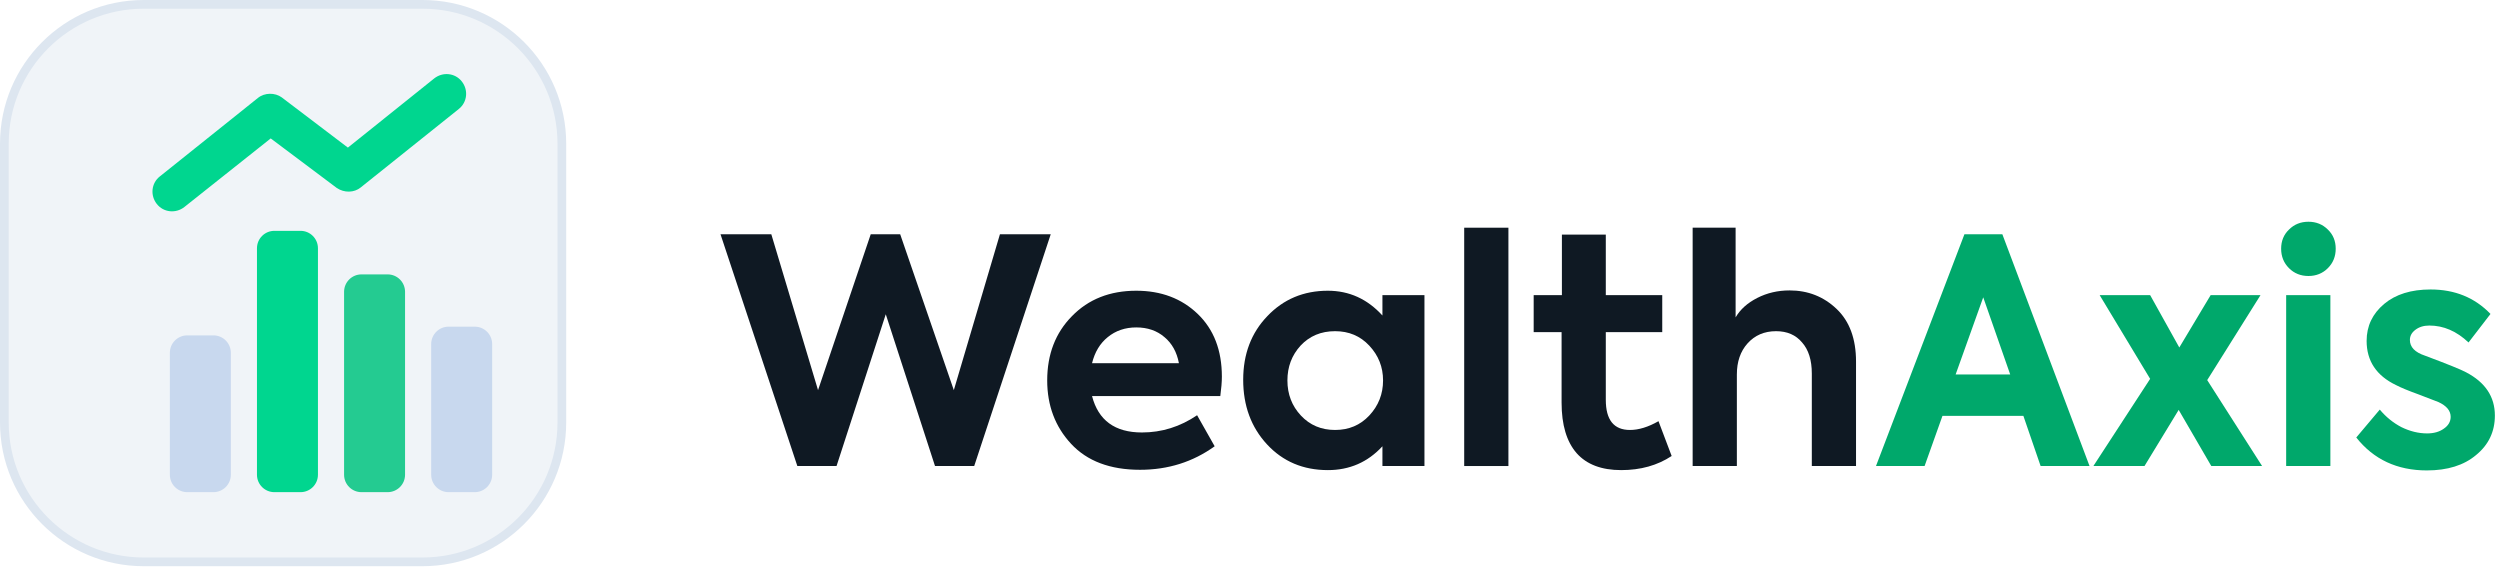
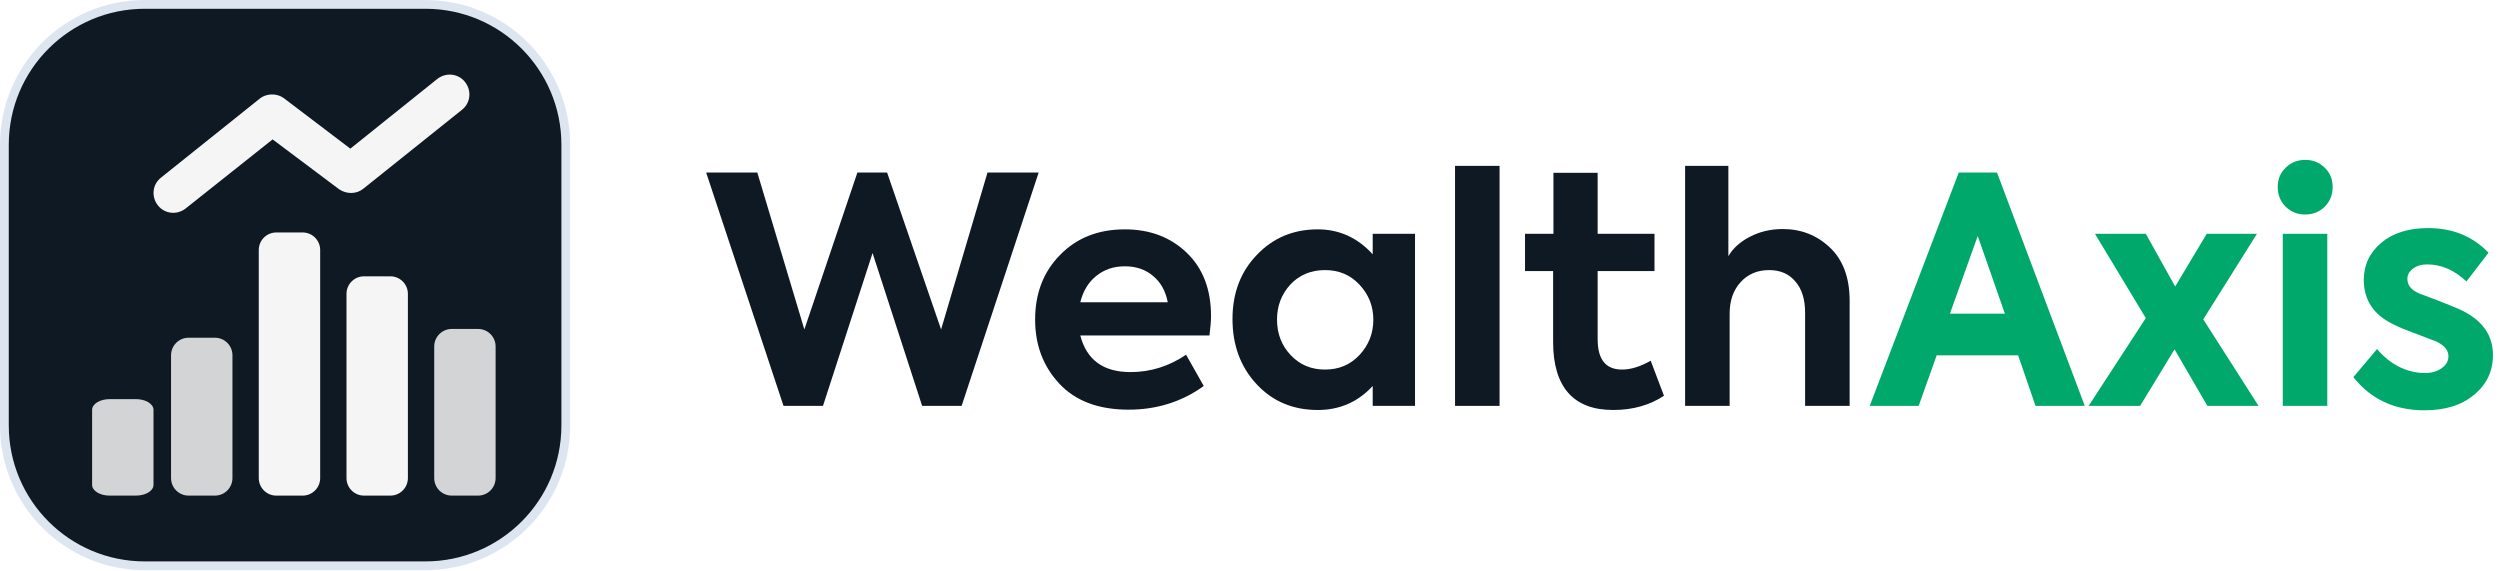
- <svg xmlns="http://www.w3.org/2000/svg" width="287" height="65" viewBox="0 0 287 65" fill="none">
-   <path d="M278.6 54.004C275.192 54.004 272.492 52.744 270.5 50.224L273.2 47.02C273.896 47.86 274.724 48.532 275.684 49.036C276.668 49.516 277.652 49.756 278.636 49.756C279.404 49.756 280.04 49.576 280.544 49.216C281.072 48.856 281.336 48.4 281.336 47.848C281.336 47.152 280.868 46.588 279.932 46.156C279.644 46.036 278.864 45.736 277.592 45.256C276.464 44.848 275.624 44.5 275.072 44.212C272.816 43.132 271.688 41.44 271.688 39.136C271.688 37.432 272.36 36.016 273.704 34.888C275.024 33.784 276.8 33.232 279.032 33.232C281.816 33.232 284.108 34.168 285.908 36.04L283.388 39.316C282.02 38.02 280.52 37.372 278.888 37.372C278.24 37.372 277.7 37.54 277.268 37.876C276.86 38.188 276.656 38.572 276.656 39.028C276.656 39.844 277.232 40.444 278.384 40.828C280.952 41.788 282.524 42.424 283.1 42.736C285.308 43.888 286.412 45.544 286.412 47.704C286.412 49.552 285.692 51.064 284.252 52.24C282.86 53.416 280.976 54.004 278.6 54.004Z" fill="#00A86B" />
-   <path d="M268.139 28.552C268.139 29.44 267.839 30.184 267.239 30.784C266.639 31.384 265.895 31.684 265.007 31.684C264.119 31.684 263.375 31.384 262.775 30.784C262.175 30.184 261.875 29.44 261.875 28.552C261.875 27.664 262.175 26.932 262.775 26.356C263.375 25.756 264.119 25.456 265.007 25.456C265.895 25.456 266.639 25.756 267.239 26.356C267.839 26.932 268.139 27.664 268.139 28.552ZM267.527 33.88V53.5H262.451V33.88H267.527Z" fill="#00A86B" />
-   <path d="M253.388 43.636L259.688 53.5H253.856L250.112 47.056L246.188 53.5H240.32L246.836 43.492L241.04 33.88H246.836L250.184 39.892L253.784 33.88H259.508L253.388 43.636Z" fill="#00A86B" />
-   <path d="M239.879 53.5H234.263L232.283 47.74H222.995L220.943 53.5H215.363L225.515 26.896H229.871L239.879 53.5ZM230.771 42.988L227.675 34.132L224.507 42.988H230.771Z" fill="#00A86B" />
-   <path d="M199.392 53.5H194.316V26.14H199.248V36.436C199.776 35.524 200.604 34.78 201.732 34.204C202.86 33.628 204.096 33.34 205.44 33.34C207.552 33.34 209.352 34.048 210.84 35.464C212.328 36.88 213.072 38.896 213.072 41.512V53.5H207.996V42.88C207.996 41.344 207.624 40.156 206.88 39.316C206.16 38.452 205.164 38.02 203.892 38.02C202.548 38.02 201.456 38.488 200.616 39.424C199.8 40.336 199.392 41.524 199.392 42.988V53.5Z" fill="#0F1923" />
-   <path d="M190.394 48.352L191.906 52.348C190.274 53.428 188.342 53.968 186.11 53.968C183.854 53.968 182.15 53.32 180.998 52.024C179.846 50.704 179.27 48.772 179.27 46.228V38.128H176.066V33.88H179.306V26.932H184.346V33.88H190.826V38.128H184.346V45.904C184.346 48.208 185.27 49.36 187.118 49.36C188.126 49.36 189.218 49.024 190.394 48.352Z" fill="#0F1923" />
-   <path d="M173.166 26.14V53.5H168.09V26.14H173.166Z" fill="#0F1923" />
-   <path d="M158.703 36.22V33.88H163.527V53.5H158.703V51.232C157.023 53.056 154.935 53.968 152.439 53.968C149.607 53.968 147.279 52.984 145.455 51.016C143.631 49.048 142.719 46.576 142.719 43.6C142.719 40.648 143.643 38.212 145.491 36.292C147.339 34.348 149.655 33.376 152.439 33.376C154.887 33.376 156.975 34.324 158.703 36.22ZM158.775 43.672C158.775 42.136 158.247 40.804 157.191 39.676C156.159 38.572 154.851 38.02 153.267 38.02C151.659 38.02 150.339 38.572 149.307 39.676C148.299 40.78 147.795 42.112 147.795 43.672C147.795 45.256 148.311 46.6 149.343 47.704C150.375 48.808 151.683 49.36 153.267 49.36C154.851 49.36 156.159 48.808 157.191 47.704C158.247 46.576 158.775 45.232 158.775 43.672Z" fill="#0F1923" />
-   <path d="M140.271 43.24C140.271 43.84 140.211 44.584 140.091 45.472H125.367C126.087 48.256 127.995 49.648 131.091 49.648C133.371 49.648 135.483 48.988 137.427 47.668L139.443 51.232C136.947 53.032 134.091 53.932 130.875 53.932C127.443 53.932 124.803 52.936 122.955 50.944C121.131 48.976 120.219 46.552 120.219 43.672C120.219 40.672 121.167 38.212 123.063 36.292C124.959 34.348 127.419 33.376 130.443 33.376C133.299 33.376 135.651 34.264 137.499 36.04C139.347 37.816 140.271 40.216 140.271 43.24ZM130.443 37.588C129.171 37.588 128.079 37.96 127.167 38.704C126.279 39.424 125.679 40.42 125.367 41.692H135.339C135.099 40.42 134.547 39.424 133.683 38.704C132.819 37.96 131.739 37.588 130.443 37.588Z" fill="#0F1923" />
-   <path d="M96.035 53.5H91.535L82.715 26.896H88.547L93.911 44.788L99.959 26.896H103.343L109.499 44.788L114.791 26.896H120.623L111.839 53.5H107.339L101.687 36.076L96.035 53.5Z" fill="#0F1923" />
-   <path d="M48.5 0.5H16.5C7.663 0.5 0.5 7.663 0.5 16.5V48.5C0.5 57.337 7.663 64.5 16.5 64.5H48.5C57.337 64.5 64.5 57.337 64.5 48.5V16.5C64.5 7.663 57.337 0.5 48.5 0.5Z" fill="url(#paint0_linear_537_10711)" stroke="#DDE6F0" />
-   <path d="M24.5 38.5H21.5C20.395 38.5 19.5 39.395 19.5 40.5V54.5C19.5 55.605 20.395 56.5 21.5 56.5H24.5C25.605 56.5 26.5 55.605 26.5 54.5V40.5C26.5 39.395 25.605 38.5 24.5 38.5Z" fill="#C8D8EE" />
-   <path d="M34.5 26.5H31.5C30.395 26.5 29.5 27.395 29.5 28.5V54.5C29.5 55.605 30.395 56.5 31.5 56.5H34.5C35.605 56.5 36.5 55.605 36.5 54.5V28.5C36.5 27.395 35.605 26.5 34.5 26.5Z" fill="url(#paint1_linear_537_10711)" />
-   <path opacity="0.85" d="M44.5 31.5H41.5C40.395 31.5 39.5 32.395 39.5 33.5V54.5C39.5 55.605 40.395 56.5 41.5 56.5H44.5C45.605 56.5 46.5 55.605 46.5 54.5V33.5C46.5 32.395 45.605 31.5 44.5 31.5Z" fill="url(#paint2_linear_537_10711)" />
-   <path d="M54.5 37.5H51.5C50.395 37.5 49.5 38.395 49.5 39.5V54.5C49.5 55.605 50.395 56.5 51.5 56.5H54.5C55.605 56.5 56.5 55.605 56.5 54.5V39.5C56.5 38.395 55.605 37.5 54.5 37.5Z" fill="#C8D8EE" />
-   <path d="M52.664 12.516L47.039 17.016L41.414 21.516C40.641 22.148 39.516 22.148 38.672 21.586L31.078 15.891L21.164 23.766C20.18 24.539 18.773 24.398 18 23.414C17.227 22.43 17.367 21.023 18.352 20.25L29.602 11.25C30.375 10.617 31.57 10.617 32.344 11.18L39.938 16.945L49.852 9C50.836 8.227 52.242 8.367 53.016 9.352C53.789 10.336 53.648 11.742 52.664 12.516Z" fill="#00D68F" />
-   <defs>
-     <linearGradient id="paint0_linear_537_10711" x1="0.5" y1="0.5" x2="6400.5" y2="6400.5" gradientUnits="userSpaceOnUse">
-       <stop stop-color="#F0F4F8" />
-       <stop offset="1" stop-color="#E4EAF0" />
-     </linearGradient>
-     <linearGradient id="paint1_linear_537_10711" x1="29.5" y1="26.5" x2="29.5" y2="3026.5" gradientUnits="userSpaceOnUse">
-       <stop stop-color="#00D68F" />
-       <stop offset="1" stop-color="#00A86B" />
-     </linearGradient>
-     <linearGradient id="paint2_linear_537_10711" x1="39.5" y1="31.5" x2="39.5" y2="2531.5" gradientUnits="userSpaceOnUse">
-       <stop stop-color="#00C47F" />
-       <stop offset="1" stop-color="#009660" />
-     </linearGradient>
-   </defs>
+ <svg xmlns="http://www.w3.org/2000/svg" width="285" height="65" viewBox="0 0 285 65" fill="none">
+   <path d="M21.5 44.5H18.5C17.395 44.5 16.5 45.395 16.5 46.5V52.5C16.5 53.605 17.395 54.5 18.5 54.5H21.5C22.605 54.5 23.5 53.605 23.5 52.5V46.5C23.5 45.395 22.605 44.5 21.5 44.5Z" fill="#DDE8F5" />
+   <path d="M48.5 0.5H16.5C7.663 0.5 0.5 7.663 0.5 16.5V48.5C0.5 57.337 7.663 64.5 16.5 64.5H48.5C57.337 64.5 64.5 57.337 64.5 48.5V16.5C64.5 7.663 57.337 0.5 48.5 0.5Z" fill="#0F1923" stroke="#DDE6F0" />
+   <path opacity="0.85" d="M24.5 38.5H21.5C20.395 38.5 19.5 39.395 19.5 40.5V54.5C19.5 55.605 20.395 56.5 21.5 56.5H24.5C25.605 56.5 26.5 55.605 26.5 54.5V40.5C26.5 39.395 25.605 38.5 24.5 38.5Z" fill="#F5F5F5" />
+   <path opacity="0.85" d="M15.5 45.5H12.5C11.395 45.5 10.5 46.047 10.5 46.722V55.278C10.5 55.953 11.395 56.5 12.5 56.5H15.5C16.605 56.5 17.5 55.953 17.5 55.278V46.722C17.5 46.047 16.605 45.5 15.5 45.5Z" fill="#F5F5F5" />
+   <path d="M34.5 26.5H31.5C30.395 26.5 29.5 27.395 29.5 28.5V54.5C29.5 55.605 30.395 56.5 31.5 56.5H34.5C35.605 56.5 36.5 55.605 36.5 54.5V28.5C36.5 27.395 35.605 26.5 34.5 26.5Z" fill="#F5F5F5" />
+   <path d="M44.5 31.5H41.5C40.395 31.5 39.5 32.395 39.5 33.5V54.5C39.5 55.605 40.395 56.5 41.5 56.5H44.5C45.605 56.5 46.5 55.605 46.5 54.5V33.5C46.5 32.395 45.605 31.5 44.5 31.5Z" fill="#F5F5F5" />
+   <path opacity="0.85" d="M54.5 37.5H51.5C50.395 37.5 49.5 38.395 49.5 39.5V54.5C49.5 55.605 50.395 56.5 51.5 56.5H54.5C55.605 56.5 56.5 55.605 56.5 54.5V39.5C56.5 38.395 55.605 37.5 54.5 37.5Z" fill="#F5F5F5" />
+   <path d="M52.664 12.516L47.039 17.016L41.414 21.516C40.641 22.148 39.516 22.148 38.672 21.586L31.078 15.891L21.164 23.766C20.18 24.539 18.773 24.398 18 23.414C17.227 22.43 17.367 21.023 18.352 20.25L29.602 11.25C30.375 10.617 31.57 10.617 32.344 11.18L39.938 16.945L49.852 9C50.836 8.227 52.242 8.367 53.016 9.352C53.789 10.336 53.648 11.742 52.664 12.516Z" fill="#F5F5F5" />
+   <path d="M276.385 46.774C272.977 46.774 270.277 45.514 268.285 42.994L270.985 39.79C271.681 40.63 272.509 41.302 273.469 41.806C274.453 42.286 275.437 42.526 276.421 42.526C277.189 42.526 277.825 42.346 278.329 41.986C278.857 41.626 279.121 41.17 279.121 40.618C279.121 39.922 278.653 39.358 277.717 38.926C277.429 38.806 276.649 38.506 275.377 38.026C274.249 37.618 273.409 37.27 272.857 36.982C270.601 35.902 269.473 34.21 269.473 31.906C269.473 30.202 270.145 28.786 271.489 27.658C272.809 26.554 274.585 26.002 276.817 26.002C279.601 26.002 281.893 26.938 283.693 28.81L281.173 32.086C279.805 30.79 278.305 30.142 276.673 30.142C276.025 30.142 275.485 30.31 275.053 30.646C274.645 30.958 274.441 31.342 274.441 31.798C274.441 32.614 275.017 33.214 276.169 33.598C278.737 34.558 280.309 35.194 280.885 35.506C283.093 36.658 284.197 38.314 284.197 40.474C284.197 42.322 283.477 43.834 282.037 45.01C280.645 46.186 278.761 46.774 276.385 46.774Z" fill="#00A86B" />
+   <path d="M265.924 21.322C265.924 22.21 265.624 22.954 265.024 23.554C264.424 24.154 263.68 24.454 262.792 24.454C261.904 24.454 261.16 24.154 260.56 23.554C259.96 22.954 259.66 22.21 259.66 21.322C259.66 20.434 259.96 19.702 260.56 19.126C261.16 18.526 261.904 18.226 262.792 18.226C263.68 18.226 264.424 18.526 265.024 19.126C265.624 19.702 265.924 20.434 265.924 21.322ZM265.312 26.65V46.27H260.236V26.65H265.312Z" fill="#00A86B" />
+   <path d="M251.173 36.406L257.473 46.27H251.641L247.897 39.826L243.973 46.27H238.105L244.621 36.262L238.825 26.65H244.621L247.969 32.662L251.569 26.65H257.293L251.173 36.406Z" fill="#00A86B" />
+   <path d="M237.664 46.27H232.048L230.068 40.51H220.78L218.728 46.27H213.148L223.3 19.666H227.656L237.664 46.27ZM228.556 35.758L225.46 26.902L222.292 35.758H228.556Z" fill="#00A86B" />
+   <path d="M197.178 46.27H192.102V18.91H197.034V29.206C197.562 28.294 198.39 27.55 199.518 26.974C200.646 26.398 201.882 26.11 203.226 26.11C205.338 26.11 207.138 26.818 208.626 28.234C210.114 29.65 210.858 31.666 210.858 34.282V46.27H205.782V35.65C205.782 34.114 205.41 32.926 204.666 32.086C203.946 31.222 202.95 30.79 201.678 30.79C200.334 30.79 199.242 31.258 198.402 32.194C197.586 33.106 197.178 34.294 197.178 35.758V46.27Z" fill="#0F1923" />
+   <path d="M188.18 41.122L189.692 45.118C188.06 46.198 186.128 46.738 183.896 46.738C181.64 46.738 179.936 46.09 178.784 44.794C177.632 43.474 177.056 41.542 177.056 38.998V30.898H173.852V26.65H177.092V19.702H182.132V26.65H188.612V30.898H182.132V38.674C182.132 40.978 183.056 42.13 184.904 42.13C185.912 42.13 187.004 41.794 188.18 41.122Z" fill="#0F1923" />
+   <path d="M170.951 18.91V46.27H165.875V18.91H170.951Z" fill="#0F1923" />
+   <path d="M156.488 28.99V26.65H161.312V46.27H156.488V44.002C154.808 45.826 152.72 46.738 150.224 46.738C147.392 46.738 145.064 45.754 143.24 43.786C141.416 41.818 140.504 39.346 140.504 36.37C140.504 33.418 141.428 30.982 143.276 29.062C145.124 27.118 147.44 26.146 150.224 26.146C152.672 26.146 154.76 27.094 156.488 28.99ZM156.56 36.442C156.56 34.906 156.032 33.574 154.976 32.446C153.944 31.342 152.636 30.79 151.052 30.79C149.444 30.79 148.124 31.342 147.092 32.446C146.084 33.55 145.58 34.882 145.58 36.442C145.58 38.026 146.096 39.37 147.128 40.474C148.16 41.578 149.468 42.13 151.052 42.13C152.636 42.13 153.944 41.578 154.976 40.474C156.032 39.346 156.56 38.002 156.56 36.442Z" fill="#0F1923" />
+   <path d="M138.056 36.01C138.056 36.61 137.996 37.354 137.876 38.242H123.152C123.872 41.026 125.78 42.418 128.876 42.418C131.156 42.418 133.268 41.758 135.212 40.438L137.228 44.002C134.732 45.802 131.876 46.702 128.66 46.702C125.228 46.702 122.588 45.706 120.74 43.714C118.916 41.746 118.004 39.322 118.004 36.442C118.004 33.442 118.952 30.982 120.848 29.062C122.744 27.118 125.204 26.146 128.228 26.146C131.084 26.146 133.436 27.034 135.284 28.81C137.132 30.586 138.056 32.986 138.056 36.01ZM128.228 30.358C126.956 30.358 125.864 30.73 124.952 31.474C124.064 32.194 123.464 33.19 123.152 34.462H133.124C132.884 33.19 132.332 32.194 131.468 31.474C130.604 30.73 129.524 30.358 128.228 30.358Z" fill="#0F1923" />
+   <path d="M93.82 46.27H89.32L80.5 19.666H86.332L91.696 37.558L97.744 19.666H101.128L107.284 37.558L112.576 19.666H118.408L109.624 46.27H105.124L99.472 28.846L93.82 46.27Z" fill="#0F1923" />
</svg>
